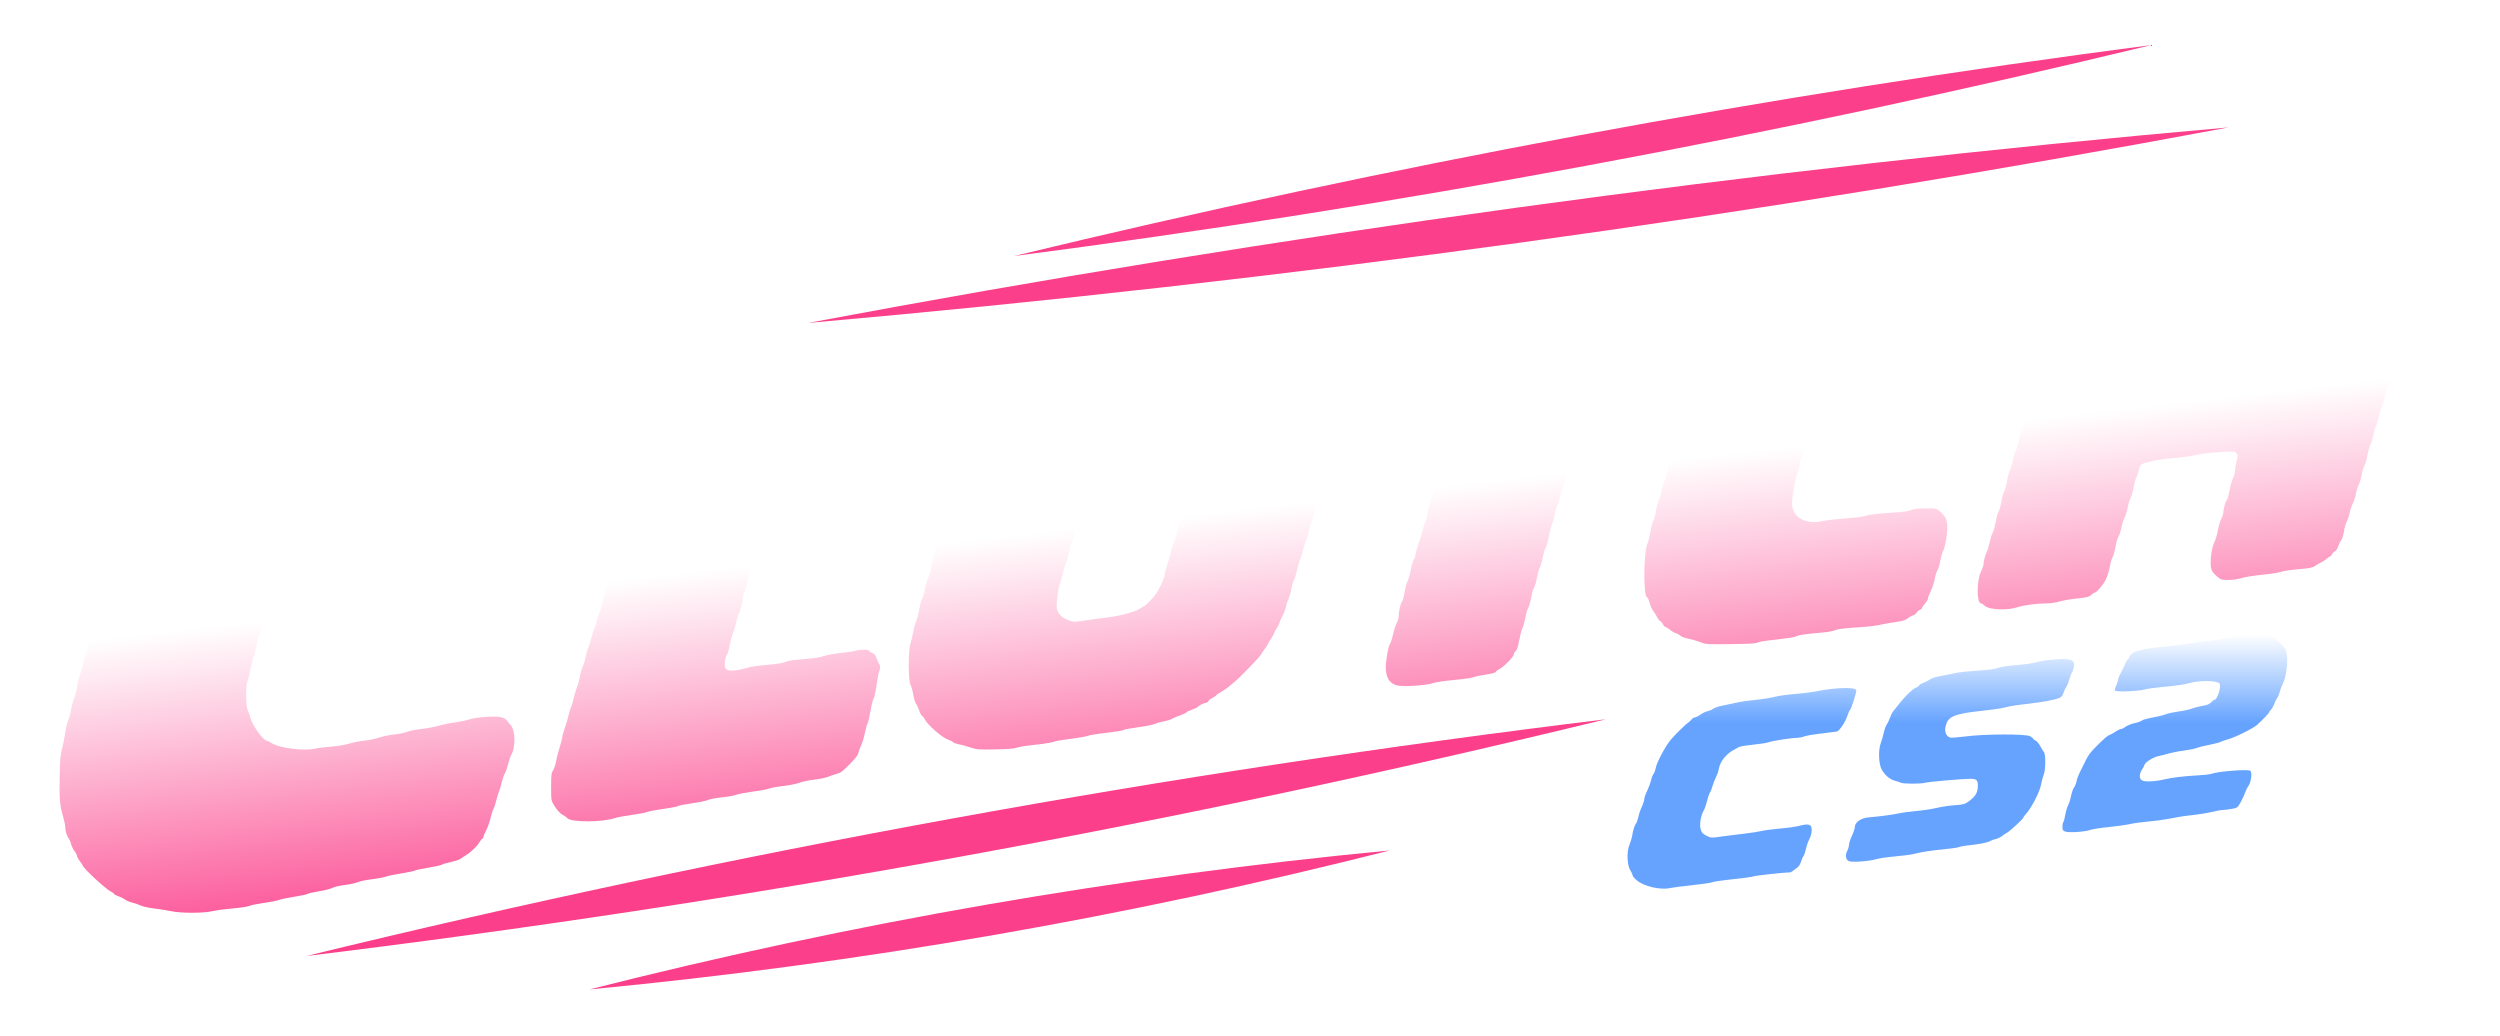
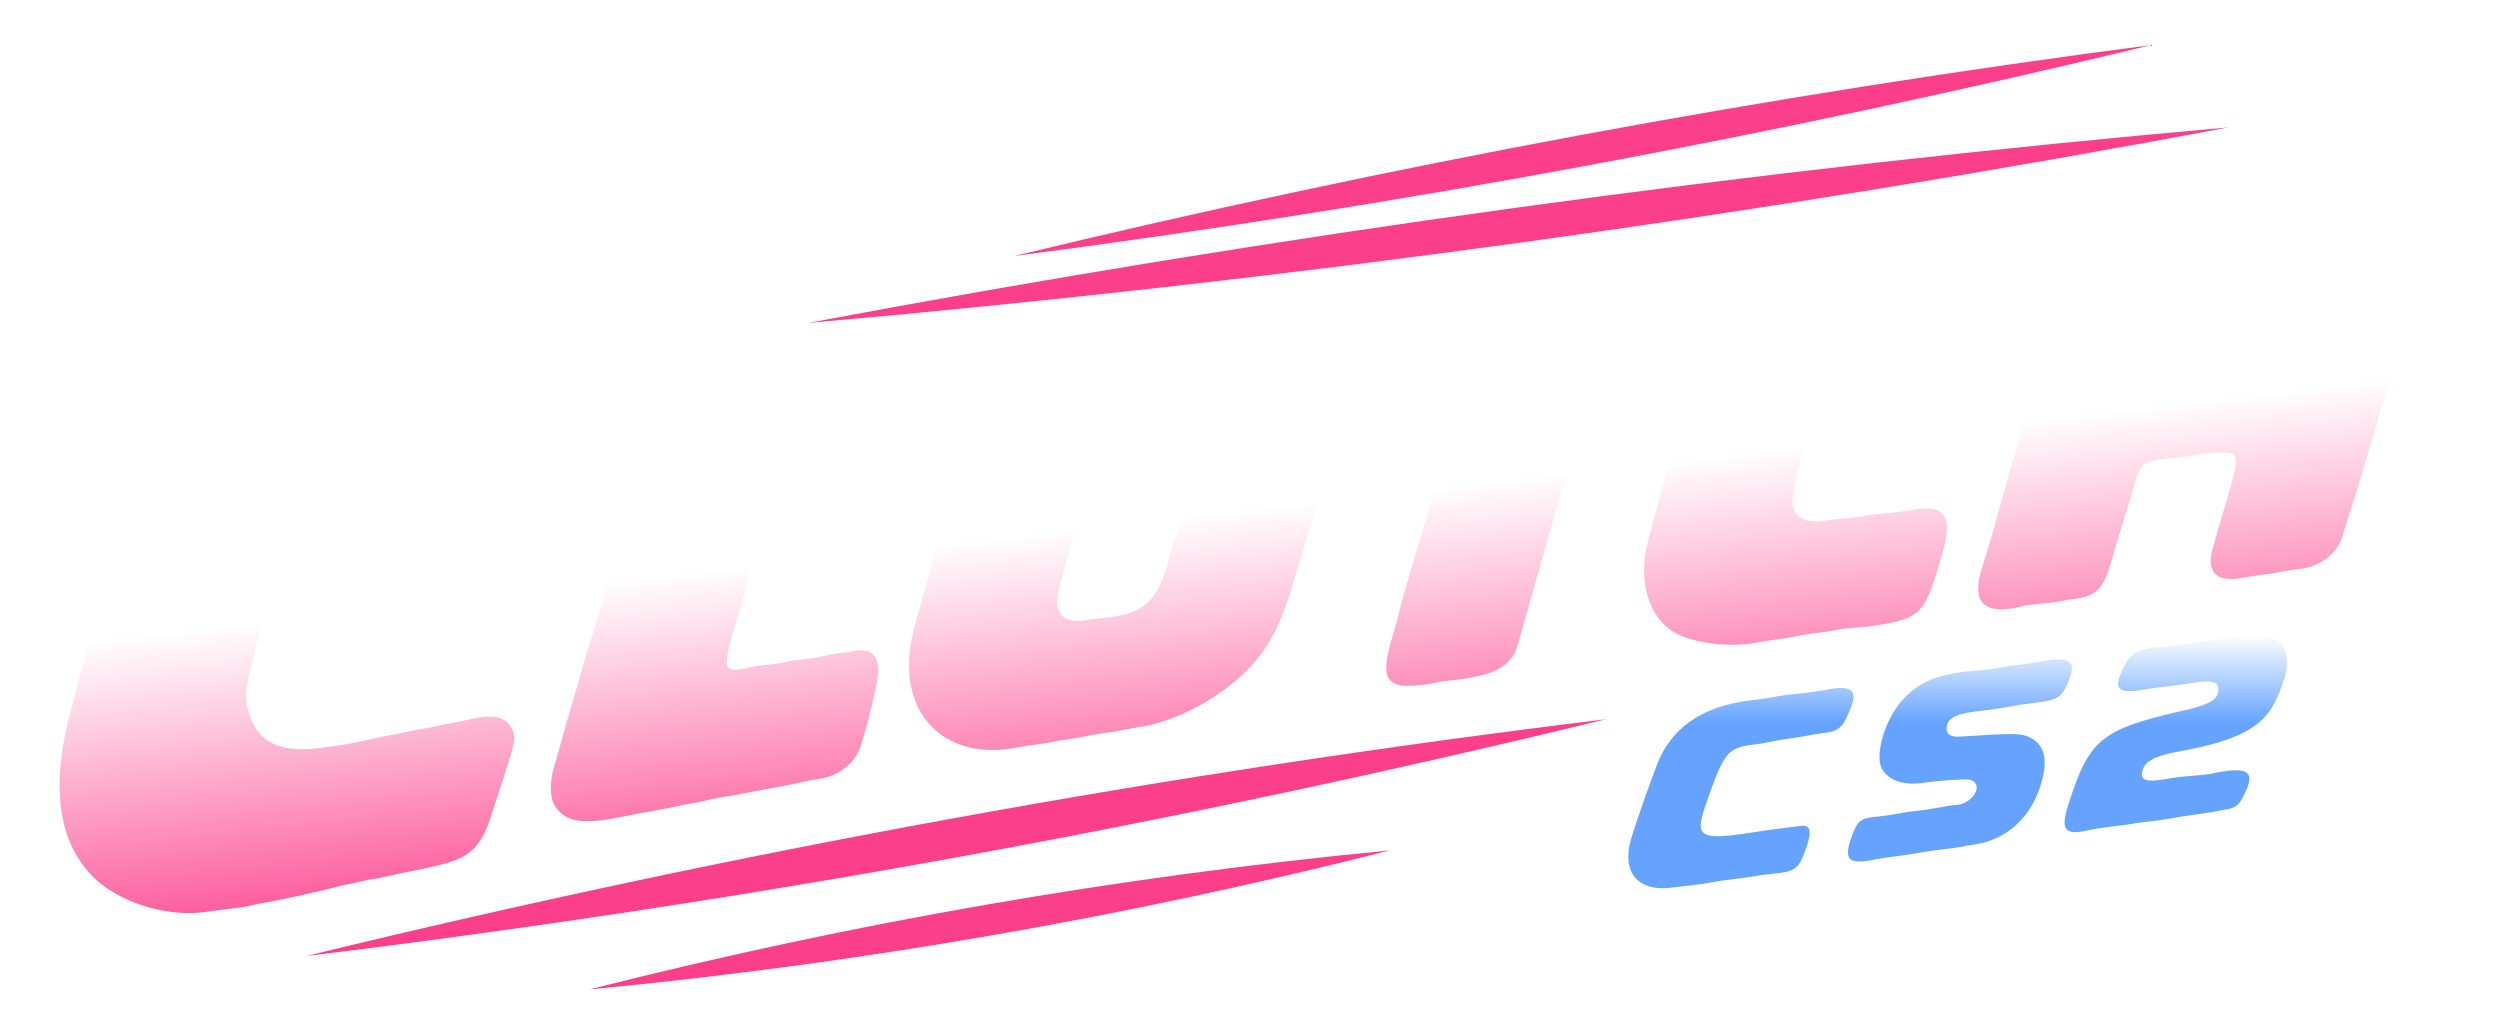
<svg xmlns="http://www.w3.org/2000/svg" viewBox="133 93 2563 1062" width="640" height="265" role="img" aria-labelledby="title">
  <defs>
    <linearGradient id="wm" gradientUnits="userSpaceOnUse" x1="7500" y1="9240" x2="8159" y2="3457">
      <stop offset="0.4" stop-color="#FFFFFF" />
      <stop offset="1" stop-color="#FB3F8A" />
    </linearGradient>
    <linearGradient id="cs" gradientUnits="userSpaceOnUse" x1="0" y1="6360" x2="0" y2="3760">
      <stop offset="0" stop-color="#FFFFFF" />
      <stop offset="0.35" stop-color="#65A3FF" />
    </linearGradient>
  </defs>
  <g>
    <path id="streaks" fill="#FB3F8A" d="M1172.4 355.7Q1761.7 278.9 2339.3 139.2Q1750.0 216.0 1172.4 355.7ZM961.2 424.3Q1694.8 359.7 2418.5 223.7Q1684.9 288.3 961.2 424.3ZM446.4 1073.8Q1120.2 991.7 1779.6 830.9Q1105.8 913.0 446.4 1073.8ZM736.8 1108.1Q1152.8 1068.3 1557.9 965.5Q1141.9 1005.3 736.8 1108.1Z" />
  </g>
  <g>
    <g transform="translate(0,1380) scale(0.1,-0.1)">
-       <path fill="url(#wm)" d="M25956 11079 c-54 -4 -120 -15 -145 -24 -25 -9 -122 -23 -216 -31 -109 -10 -178 -20 -192 -29 -12 -8 -43 -19 -70 -25 -26 -6 -68 -24 -92 -41 -24 -16 -48 -29 -53 -29 -8 0 -50 -42 -120 -119 -14 -16 -32 -47 -38 -68 -7 -21 -19 -45 -26 -53 -7 -9 -21 -58 -30 -110 -8 -52 -22 -102 -29 -110 -15 -18 -35 -84 -35 -120 0 -14 -9 -43 -21 -64 -11 -22 -27 -71 -35 -110 -9 -39 -22 -81 -29 -93 -8 -12 -22 -61 -30 -109 -8 -48 -22 -95 -31 -105 -9 -10 -22 -57 -30 -110 -7 -51 -20 -99 -29 -109 -8 -9 -22 -52 -30 -96 -11 -57 -23 -87 -42 -109 -58 -65 -59 -65 -152 -65 -97 0 -186 -13 -245 -36 -23 -9 -100 -19 -182 -24 -136 -9 -268 -25 -285 -36 -4 -2 -28 -8 -54 -13 -55 -10 -95 13 -95 56 0 34 28 141 44 167 7 11 19 55 26 96 7 41 19 88 28 105 8 16 23 71 33 122 10 50 24 102 32 115 8 13 20 55 27 93 7 39 20 88 30 110 10 22 25 78 34 124 8 46 20 87 26 91 7 4 18 45 26 91 8 46 21 93 28 104 21 32 27 78 13 101 -6 12 -22 40 -34 62 -13 22 -31 43 -42 47 -10 3 -29 14 -41 25 -30 26 -165 29 -212 4 -22 -11 -89 -21 -216 -31 -114 -8 -195 -19 -212 -28 -15 -8 -65 -17 -111 -20 -111 -8 -209 -25 -209 -36 0 -6 -19 -18 -42 -29 -48 -21 -126 -90 -154 -135 -10 -16 -26 -36 -35 -42 -10 -7 -22 -36 -29 -65 -6 -29 -17 -59 -24 -68 -8 -8 -21 -49 -30 -90 -10 -41 -23 -85 -31 -96 -8 -12 -21 -61 -29 -109 -9 -48 -22 -95 -30 -104 -17 -19 -36 -85 -36 -126 0 -16 -7 -41 -15 -55 -28 -50 -37 -76 -47 -143 -5 -37 -18 -82 -28 -100 -10 -18 -23 -57 -29 -88 -5 -31 -19 -74 -30 -95 -11 -21 -24 -72 -30 -112 -6 -40 -18 -83 -26 -95 -7 -12 -21 -60 -30 -107 -10 -47 -24 -92 -32 -101 -8 -10 -21 -55 -29 -100 -7 -46 -22 -100 -33 -119 -10 -19 -24 -66 -29 -103 -6 -38 -20 -88 -32 -112 -11 -23 -25 -68 -30 -100 -5 -32 -18 -76 -29 -99 -11 -22 -25 -69 -31 -104 -6 -35 -20 -80 -30 -100 -10 -20 -23 -70 -29 -110 -6 -40 -18 -84 -26 -96 -9 -13 -23 -63 -31 -112 -9 -49 -22 -96 -29 -104 -8 -9 -21 -55 -29 -103 -9 -48 -23 -98 -31 -111 -9 -13 -22 -57 -31 -97 -8 -41 -21 -83 -28 -94 -14 -23 -36 -103 -36 -135 0 -12 -12 -47 -27 -78 -44 -93 -43 -322 2 -322 7 0 25 -12 41 -27 41 -39 231 -47 328 -14 64 22 208 41 312 41 33 0 90 9 125 19 35 11 117 25 181 31 101 11 121 16 143 36 14 13 30 24 35 24 19 0 84 76 113 130 15 30 35 91 43 135 8 44 22 90 30 102 8 13 21 59 29 104 7 44 21 92 31 106 9 14 23 58 31 97 8 39 23 85 33 101 9 17 23 62 30 100 7 39 20 84 30 100 10 17 23 64 30 105 7 41 21 91 31 110 10 19 21 51 24 71 3 20 13 43 23 51 30 26 182 57 337 69 83 6 179 20 215 30 40 11 130 23 234 29 162 11 170 10 189 -8 18 -19 19 -22 3 -84 -9 -35 -16 -80 -16 -99 0 -19 -9 -52 -20 -74 -11 -22 -27 -77 -35 -124 -8 -46 -21 -91 -28 -100 -15 -17 -37 -96 -37 -133 0 -13 -9 -41 -21 -62 -11 -21 -26 -73 -34 -115 -7 -43 -23 -95 -34 -117 -35 -68 -52 -229 -31 -291 6 -16 31 -46 55 -66 42 -35 47 -37 118 -37 45 0 98 8 138 20 35 11 132 26 214 34 83 8 166 21 185 29 19 8 100 20 180 27 109 9 150 17 165 30 11 9 38 25 60 35 22 10 51 29 64 41 13 13 29 24 35 24 6 0 16 10 21 23 6 12 19 26 31 31 11 5 26 27 33 50 7 23 20 50 30 61 10 11 23 54 30 95 6 41 19 86 28 100 9 13 22 53 30 89 7 35 22 78 32 95 10 17 24 60 31 96 6 36 20 79 29 95 10 17 23 61 30 100 7 38 20 83 30 100 10 16 24 64 30 105 7 40 20 88 30 105 10 16 23 62 30 100 7 39 19 80 27 92 8 13 22 58 30 100 9 43 24 92 33 108 10 17 23 62 30 100 7 39 19 80 26 92 8 12 23 62 34 112 11 49 26 100 34 113 8 13 20 57 27 98 6 41 19 86 27 99 8 13 23 63 33 111 10 48 25 98 33 111 8 13 20 58 26 99 7 41 19 86 28 99 8 13 23 64 33 113 10 49 24 96 31 104 6 8 18 49 26 91 8 43 22 92 32 108 10 17 23 66 30 110 7 44 20 91 29 105 8 13 22 62 29 108 7 46 21 98 30 115 9 18 22 68 30 112 8 44 20 93 28 109 17 33 20 76 6 76 -5 0 -13 10 -16 23 -17 57 -34 81 -85 119 -75 58 -111 63 -304 47z M21800 10531 c-25 -4 -55 -13 -68 -19 -12 -7 -89 -17 -170 -22 -199 -13 -260 -20 -305 -36 -21 -7 -111 -18 -200 -24 -172 -11 -254 -21 -300 -39 -16 -6 -92 -16 -170 -21 -168 -12 -207 -17 -267 -35 -25 -8 -88 -19 -140 -25 -108 -12 -129 -17 -150 -36 -8 -7 -47 -20 -87 -29 -39 -9 -77 -23 -84 -31 -6 -8 -28 -17 -48 -20 -20 -3 -52 -14 -71 -24 -19 -11 -46 -24 -60 -31 -57 -26 -87 -42 -131 -67 -90 -53 -112 -68 -157 -104 -26 -21 -50 -38 -54 -38 -5 0 -8 -7 -8 -15 0 -9 -11 -20 -25 -25 -14 -5 -28 -17 -32 -27 -4 -9 -32 -43 -62 -74 -91 -94 -181 -208 -181 -228 0 -6 -8 -16 -19 -23 -10 -7 -26 -29 -36 -48 -10 -19 -29 -49 -41 -66 -13 -17 -24 -37 -24 -44 0 -8 -9 -23 -19 -34 -10 -12 -27 -43 -36 -71 -9 -27 -22 -57 -29 -65 -8 -8 -19 -33 -26 -55 -6 -22 -23 -62 -36 -90 -13 -27 -28 -69 -34 -92 -6 -23 -15 -45 -21 -49 -15 -9 -29 -50 -40 -113 -4 -30 -15 -61 -23 -70 -9 -9 -23 -46 -31 -81 -9 -36 -27 -93 -41 -127 -13 -34 -24 -74 -24 -90 0 -15 -9 -46 -21 -67 -11 -22 -27 -70 -35 -107 -8 -38 -23 -86 -34 -107 -11 -21 -24 -69 -29 -108 -5 -38 -18 -87 -29 -109 -12 -22 -25 -67 -31 -101 -5 -33 -19 -78 -30 -100 -11 -21 -25 -73 -31 -114 -6 -41 -17 -84 -25 -97 -8 -12 -22 -64 -31 -115 -9 -51 -22 -104 -29 -118 -43 -84 -47 -560 -4 -560 5 0 16 -26 25 -57 9 -32 24 -67 34 -78 10 -11 27 -39 38 -61 12 -23 28 -44 37 -47 8 -4 20 -18 27 -32 6 -14 16 -25 22 -25 6 0 27 -13 47 -29 20 -17 47 -33 61 -36 14 -4 35 -15 47 -26 11 -11 53 -26 93 -34 40 -8 95 -25 122 -36 45 -19 64 -20 306 -17 191 2 261 6 273 16 9 8 89 20 196 31 100 11 188 24 196 31 16 13 96 26 255 39 68 5 128 16 146 25 22 11 82 19 195 27 158 10 212 16 309 37 25 6 83 15 130 22 63 9 91 18 113 36 16 13 39 27 52 30 13 3 31 16 39 29 9 13 25 26 36 30 11 3 20 12 20 18 0 7 14 27 30 45 17 18 30 41 30 51 0 10 13 45 29 77 16 32 34 88 41 124 6 36 20 79 30 95 10 17 23 62 29 100 7 39 19 80 27 92 18 29 44 171 43 243 -1 74 -16 109 -68 156 -44 39 -44 39 -155 38 -81 0 -122 -5 -151 -18 -27 -11 -88 -20 -195 -26 -174 -11 -214 -16 -285 -36 -27 -7 -117 -18 -200 -24 -82 -5 -187 -18 -233 -27 -173 -36 -306 43 -306 182 0 71 34 269 53 305 10 19 21 61 25 92 4 32 18 77 30 100 12 24 28 77 35 118 6 41 18 85 26 97 8 12 22 54 31 95 9 40 24 89 34 108 9 19 22 62 29 95 7 33 21 78 31 100 10 22 21 57 25 77 3 21 17 51 30 67 14 16 25 34 25 40 0 27 191 201 220 201 8 0 23 9 35 20 13 12 51 26 96 35 41 7 88 21 104 29 19 10 95 21 201 30 94 7 180 19 192 25 26 14 128 29 275 40 65 5 124 14 132 21 8 6 85 19 172 27 136 13 163 18 194 39 19 13 40 24 46 24 12 0 72 46 140 107 24 21 52 57 63 80 11 23 24 43 30 45 6 2 17 32 26 68 8 36 22 76 31 89 8 13 21 53 29 89 7 36 21 76 30 90 9 14 22 54 30 89 7 36 22 79 34 97 16 27 20 50 20 118 0 84 0 84 -42 128 -41 45 -41 45 -167 47 -69 0 -146 -2 -171 -6z M8459 10350 c-26 -4 -56 -13 -67 -19 -12 -6 -90 -16 -174 -21 -166 -11 -247 -22 -291 -39 -15 -6 -87 -15 -160 -21 -73 -5 -157 -17 -187 -26 -55 -16 -109 -23 -320 -44 -63 -6 -140 -17 -170 -25 -30 -7 -116 -18 -190 -24 -74 -6 -160 -17 -190 -26 -30 -9 -91 -20 -135 -25 -226 -28 -261 -33 -296 -45 -20 -8 -75 -16 -121 -20 -119 -9 -216 -23 -268 -40 -25 -8 -97 -19 -162 -25 -64 -5 -145 -19 -180 -30 -34 -10 -111 -24 -169 -30 -108 -11 -162 -22 -182 -38 -7 -6 -49 -15 -95 -21 -46 -6 -104 -20 -128 -30 -24 -11 -70 -25 -101 -31 -31 -5 -73 -18 -93 -29 -19 -10 -62 -26 -95 -35 -33 -10 -67 -24 -76 -32 -8 -7 -31 -17 -50 -20 -19 -4 -59 -19 -89 -35 -30 -15 -99 -49 -153 -76 -54 -26 -124 -62 -155 -80 -31 -17 -76 -41 -99 -53 -24 -12 -43 -26 -43 -31 0 -5 -20 -18 -44 -30 -24 -11 -52 -29 -62 -40 -9 -10 -22 -19 -28 -19 -6 0 -22 -11 -36 -25 -14 -14 -52 -47 -85 -73 -33 -26 -69 -56 -81 -67 -11 -11 -51 -47 -88 -80 -106 -94 -337 -328 -376 -380 -19 -26 -47 -62 -61 -79 -15 -17 -29 -41 -33 -53 -4 -13 -11 -23 -16 -23 -11 0 -106 -150 -152 -240 -13 -25 -28 -49 -35 -55 -7 -5 -20 -28 -29 -50 -9 -22 -24 -51 -34 -65 -9 -14 -20 -36 -24 -50 -7 -25 -43 -104 -98 -211 -15 -31 -28 -67 -28 -80 0 -13 -14 -51 -30 -84 -16 -33 -30 -66 -30 -74 0 -8 -11 -38 -25 -67 -14 -29 -30 -77 -36 -106 -6 -29 -21 -71 -32 -93 -11 -22 -26 -62 -33 -90 -7 -27 -22 -77 -33 -110 -48 -142 -64 -194 -81 -265 -9 -41 -25 -89 -34 -106 -8 -17 -22 -62 -30 -100 -7 -38 -23 -96 -34 -129 -43 -125 -81 -252 -87 -295 -4 -25 -14 -58 -22 -73 -8 -16 -21 -61 -29 -100 -8 -40 -24 -96 -34 -125 -11 -29 -25 -85 -30 -125 -6 -39 -20 -94 -32 -121 -11 -27 -24 -77 -29 -111 -4 -33 -18 -82 -29 -107 -11 -26 -25 -84 -31 -130 -6 -46 -20 -117 -31 -158 -18 -63 -22 -112 -25 -300 -4 -231 0 -275 41 -420 9 -30 16 -68 16 -86 0 -36 17 -93 35 -114 7 -8 19 -35 25 -60 7 -24 23 -57 36 -73 13 -16 24 -37 24 -46 0 -10 14 -35 30 -56 17 -21 30 -41 30 -45 0 -23 237 -243 287 -266 18 -9 33 -20 33 -24 0 -5 21 -16 48 -26 26 -9 56 -25 67 -34 11 -9 43 -23 70 -29 28 -7 68 -21 90 -31 22 -11 83 -24 135 -30 52 -6 129 -18 170 -27 102 -23 338 -23 435 0 39 9 130 21 204 27 74 6 150 18 170 26 20 9 86 22 146 30 61 8 129 21 152 30 22 8 96 23 162 34 67 10 127 23 134 28 7 6 59 18 116 27 57 9 120 25 140 35 20 11 77 24 126 30 50 6 110 19 135 29 25 11 92 24 150 31 58 7 120 19 139 26 19 8 89 23 157 33 67 11 131 24 142 30 11 6 75 19 142 30 67 11 127 24 134 30 7 6 48 18 92 27 43 10 87 24 96 31 9 8 30 22 47 31 49 28 119 91 143 130 12 20 28 41 35 45 7 4 13 13 13 20 0 7 13 38 29 69 16 32 37 89 45 128 9 40 23 81 30 93 8 12 19 47 26 77 7 30 21 75 30 100 10 25 24 70 30 100 7 30 20 69 30 85 10 17 25 61 35 99 9 38 23 79 30 90 48 77 44 260 -7 309 -10 10 -25 29 -34 42 -10 15 -33 29 -58 36 -58 16 -247 3 -332 -22 -38 -12 -105 -26 -149 -31 -44 -5 -116 -20 -160 -33 -44 -13 -126 -28 -182 -34 -56 -6 -123 -19 -150 -30 -27 -10 -84 -22 -128 -26 -44 -4 -112 -18 -150 -31 -39 -13 -111 -28 -161 -33 -49 -5 -117 -19 -151 -30 -36 -12 -112 -25 -185 -31 -67 -5 -141 -14 -163 -20 -110 -27 -371 5 -447 56 -21 13 -42 24 -47 24 -38 0 -150 154 -171 235 -7 28 -20 64 -28 80 -20 39 -22 259 -3 293 7 13 21 69 32 125 10 56 26 118 34 137 8 19 21 72 30 118 8 45 21 92 29 105 8 12 20 58 26 102 7 44 21 100 31 125 10 25 26 78 34 119 9 41 20 80 25 86 5 6 19 51 30 100 12 48 27 97 35 109 7 12 19 48 26 81 7 33 20 76 29 95 10 19 25 68 34 108 9 41 23 83 31 95 7 12 21 48 30 79 9 32 20 60 25 63 5 3 18 34 30 69 12 36 27 69 34 75 7 6 21 29 31 51 10 22 21 40 25 40 4 0 15 19 26 43 10 23 26 51 36 62 10 11 45 52 77 90 80 96 186 202 250 250 30 22 61 48 70 58 8 9 21 17 27 17 6 0 29 13 50 28 21 15 55 34 74 42 19 7 42 19 50 26 8 7 39 22 68 33 29 12 63 27 75 35 12 7 47 22 77 31 30 10 60 21 66 26 6 5 46 16 90 24 43 8 99 22 124 30 25 8 111 24 191 34 80 11 157 24 170 30 14 5 89 16 167 25 78 9 159 23 182 31 22 8 97 21 167 30 71 10 146 23 168 31 22 7 96 21 165 29 69 9 143 22 165 30 22 8 85 22 140 31 55 9 107 23 115 30 9 7 33 21 55 31 38 17 56 31 124 93 140 126 196 179 359 343 343 345 510 511 651 647 77 74 140 139 141 143 0 5 26 34 58 65 112 111 109 105 70 146 -35 36 -35 36 -119 35 -46 -1 -105 -5 -130 -9z M18394 10111 c-28 -5 -66 -13 -85 -19 -19 -6 -106 -16 -194 -21 -88 -6 -185 -17 -215 -26 -66 -19 -145 -30 -308 -45 -67 -6 -139 -18 -159 -26 -23 -10 -93 -19 -190 -24 -201 -12 -271 -20 -309 -35 -18 -7 -72 -16 -120 -19 -179 -13 -300 -28 -344 -42 -25 -7 -110 -18 -190 -24 -186 -13 -227 -18 -270 -35 -19 -8 -61 -19 -92 -25 -34 -7 -63 -19 -70 -29 -7 -10 -30 -26 -51 -36 -21 -10 -42 -25 -47 -35 -5 -9 -25 -36 -45 -59 -19 -24 -35 -51 -35 -60 0 -9 -11 -32 -24 -50 -14 -18 -29 -55 -35 -81 -6 -27 -19 -66 -30 -87 -11 -21 -25 -67 -31 -102 -6 -35 -18 -73 -25 -85 -8 -12 -21 -63 -30 -115 -9 -51 -24 -105 -33 -119 -11 -17 -17 -47 -17 -87 0 -58 2 -65 39 -106 22 -24 47 -47 55 -51 29 -12 145 -8 173 6 35 19 135 34 278 42 65 4 140 15 174 25 71 23 71 23 90 3 22 -21 20 -85 -4 -142 -10 -26 -26 -82 -35 -125 -8 -43 -22 -89 -30 -101 -9 -13 -22 -59 -31 -102 -8 -43 -23 -97 -34 -119 -11 -22 -24 -69 -29 -105 -5 -36 -19 -84 -31 -107 -12 -23 -26 -72 -31 -109 -5 -38 -15 -77 -23 -89 -14 -23 -32 -88 -42 -155 -3 -25 -13 -57 -20 -72 -8 -15 -21 -58 -30 -95 -8 -37 -26 -95 -39 -128 -12 -33 -26 -80 -30 -105 -4 -25 -11 -50 -17 -57 -12 -15 -27 -66 -38 -132 -5 -29 -18 -72 -29 -95 -11 -22 -25 -75 -31 -115 -6 -41 -17 -82 -24 -90 -16 -18 -36 -106 -36 -154 0 -18 -9 -50 -21 -71 -11 -22 -27 -71 -35 -110 -9 -39 -21 -80 -28 -91 -16 -26 -25 -60 -41 -165 -25 -167 18 -260 127 -275 78 -11 285 5 348 26 33 11 122 24 220 33 91 8 181 21 200 29 19 8 77 20 128 27 61 9 96 18 99 27 3 8 22 22 42 32 43 22 141 123 141 145 0 9 9 25 21 37 14 14 25 47 35 107 9 48 24 105 34 127 10 22 24 72 31 110 6 39 19 84 29 100 9 17 23 64 30 105 7 41 20 89 30 105 10 17 23 62 29 100 7 39 20 86 30 105 10 19 24 67 31 105 7 39 20 84 30 100 9 17 23 64 30 105 7 41 20 95 30 120 10 25 24 74 30 110 6 36 20 79 29 95 10 17 23 62 30 100 7 39 19 81 28 94 8 13 23 63 33 111 10 48 25 98 33 111 8 13 20 58 27 99 6 41 18 85 26 97 8 13 21 62 30 110 8 48 23 101 33 117 10 17 24 63 30 101 7 39 21 88 31 110 10 22 24 65 30 95 7 30 14 63 17 73 7 27 80 56 138 57 28 0 67 5 88 10 20 6 54 14 75 20 20 5 102 15 182 21 90 7 151 17 160 25 9 7 37 23 63 34 26 12 47 27 47 35 0 8 11 22 25 31 14 9 35 36 46 60 11 24 24 44 29 44 5 0 19 32 31 70 11 39 25 70 29 70 4 0 16 33 25 73 10 39 25 86 35 102 10 17 23 64 30 105 6 41 21 93 31 114 15 30 20 61 21 130 1 91 1 91 -33 129 -20 20 -41 37 -47 37 -6 0 -20 9 -31 21 -23 24 -111 33 -197 20z M15010 9663 c-47 -6 -142 -17 -212 -23 -70 -6 -144 -18 -164 -26 -22 -9 -94 -19 -183 -24 -162 -11 -199 -16 -221 -35 -8 -7 -36 -19 -62 -28 -51 -17 -178 -133 -178 -164 0 -9 -11 -33 -24 -52 -13 -20 -29 -61 -36 -91 -7 -30 -19 -65 -27 -77 -8 -12 -21 -59 -29 -104 -8 -45 -20 -90 -28 -98 -16 -18 -36 -84 -36 -119 0 -13 -11 -47 -25 -76 -14 -29 -30 -80 -36 -112 -6 -32 -18 -71 -26 -87 -8 -16 -21 -60 -29 -99 -8 -39 -23 -87 -34 -108 -11 -21 -24 -68 -30 -105 -6 -37 -17 -79 -25 -94 -7 -15 -21 -63 -30 -106 -9 -44 -24 -98 -35 -120 -10 -22 -23 -73 -29 -113 -6 -40 -18 -84 -27 -97 -8 -13 -22 -59 -29 -103 -8 -44 -23 -97 -35 -119 -11 -21 -25 -65 -31 -98 -6 -32 -17 -68 -25 -80 -8 -12 -23 -60 -33 -106 -11 -46 -29 -109 -40 -139 -11 -30 -20 -68 -21 -83 0 -35 -64 -170 -102 -217 -42 -51 -102 -110 -112 -110 -5 0 -23 -11 -40 -24 -38 -28 -200 -74 -311 -87 -44 -5 -127 -17 -185 -25 -185 -28 -186 -28 -245 -4 -64 26 -101 65 -111 117 -9 46 13 216 33 263 8 19 24 73 34 119 10 46 24 89 30 97 6 7 19 54 30 105 10 50 24 98 30 106 7 7 20 54 30 105 11 50 24 97 30 104 6 7 19 54 30 105 10 50 24 98 30 105 6 7 19 57 30 110 10 53 23 102 29 109 6 8 20 54 30 103 10 49 25 100 33 113 8 13 20 56 27 94 6 39 18 80 25 92 8 11 23 65 35 119 11 53 25 103 31 110 6 8 19 60 29 117 9 57 24 114 32 128 9 13 21 60 28 104 6 44 21 95 33 114 16 27 21 52 21 115 1 81 1 82 -39 129 -61 71 -130 91 -250 72 -50 -7 -154 -19 -233 -25 -80 -6 -158 -18 -179 -27 -22 -9 -94 -19 -178 -24 -118 -8 -147 -13 -187 -34 -26 -14 -56 -25 -65 -25 -10 0 -38 -16 -61 -35 -24 -19 -51 -37 -61 -40 -9 -3 -25 -18 -34 -35 -10 -16 -23 -30 -28 -30 -6 0 -21 -24 -35 -52 -14 -29 -31 -64 -39 -78 -8 -14 -18 -54 -24 -89 -6 -35 -18 -72 -26 -81 -9 -10 -23 -58 -32 -107 -8 -48 -19 -93 -24 -99 -13 -16 -39 -104 -39 -134 0 -14 -9 -42 -20 -63 -11 -21 -27 -69 -35 -106 -8 -38 -23 -86 -34 -108 -11 -21 -25 -67 -30 -102 -6 -35 -17 -74 -26 -88 -9 -13 -23 -57 -31 -96 -8 -40 -26 -99 -38 -132 -13 -33 -27 -82 -31 -109 -4 -27 -13 -59 -21 -71 -8 -12 -21 -56 -30 -96 -8 -41 -24 -92 -34 -114 -10 -22 -24 -69 -29 -104 -6 -35 -17 -73 -24 -85 -16 -23 -37 -112 -37 -152 0 -14 -11 -49 -24 -77 -14 -29 -30 -83 -36 -120 -6 -38 -18 -79 -26 -92 -8 -13 -22 -61 -30 -107 -8 -46 -23 -103 -33 -128 -11 -25 -24 -74 -31 -110 -6 -36 -19 -90 -28 -120 -24 -81 -24 -382 0 -426 10 -17 22 -62 28 -100 6 -38 19 -81 29 -95 11 -14 25 -45 32 -68 7 -23 20 -48 29 -54 9 -7 24 -26 33 -43 27 -53 175 -182 229 -200 25 -8 51 -21 57 -28 6 -8 29 -16 51 -20 21 -3 75 -18 120 -32 77 -25 88 -26 268 -22 123 2 195 8 209 16 12 7 98 21 191 31 93 10 179 24 191 30 12 7 92 21 177 31 85 11 164 25 176 31 11 6 95 20 186 30 90 10 170 23 177 29 7 6 75 19 152 29 76 10 152 25 168 33 17 8 59 21 95 27 36 7 76 19 88 28 13 8 49 23 80 34 31 11 59 24 62 29 4 6 30 19 59 29 29 10 56 23 60 28 9 14 67 43 86 43 9 0 18 7 22 15 3 9 23 25 44 36 22 11 39 23 39 27 0 4 17 16 38 27 20 11 53 32 72 47 19 15 48 38 63 51 62 48 287 281 287 296 0 4 12 22 28 41 15 19 34 49 42 65 8 17 21 39 30 50 9 11 23 36 30 55 7 19 20 43 28 53 9 9 24 40 33 69 10 28 25 58 32 67 7 9 19 41 26 70 6 30 20 73 31 95 10 23 24 70 30 106 6 36 18 75 26 87 7 12 23 64 34 114 12 51 25 99 31 105 6 7 19 49 29 93 11 45 26 91 34 104 7 12 19 54 26 92 7 39 19 80 26 93 8 12 23 62 33 111 10 48 26 99 34 112 8 13 20 58 27 99 7 41 20 95 30 120 10 25 24 77 30 115 7 39 20 88 30 110 10 22 23 76 30 120 6 44 20 98 30 120 11 22 26 75 34 118 9 42 22 87 29 100 8 12 20 51 27 87 7 36 21 83 30 105 10 22 24 74 31 115 6 41 18 85 26 98 8 13 21 64 29 115 8 51 24 110 36 132 18 34 22 57 22 155 1 116 1 116 -37 155 -56 57 -123 74 -237 58z M9081 8919 c-35 -5 -79 -16 -99 -25 -22 -9 -97 -19 -187 -24 -159 -11 -243 -22 -287 -39 -14 -5 -55 -13 -90 -17 -68 -7 -128 -27 -128 -43 0 -5 -13 -14 -29 -19 -38 -13 -114 -84 -143 -131 -11 -20 -29 -45 -39 -56 -9 -11 -23 -40 -29 -65 -7 -25 -18 -52 -25 -60 -13 -16 -35 -96 -35 -130 0 -12 -11 -45 -24 -73 -14 -29 -30 -80 -36 -115 -6 -35 -20 -80 -30 -100 -10 -20 -24 -66 -30 -102 -6 -35 -18 -77 -26 -92 -8 -15 -21 -56 -29 -91 -8 -35 -23 -84 -34 -108 -11 -24 -25 -73 -31 -109 -6 -36 -18 -72 -26 -81 -8 -9 -21 -49 -30 -90 -8 -41 -24 -92 -34 -115 -11 -22 -25 -67 -31 -100 -6 -32 -21 -86 -34 -119 -12 -33 -26 -80 -30 -105 -4 -25 -13 -55 -21 -67 -7 -12 -21 -61 -30 -110 -10 -48 -25 -104 -34 -123 -10 -19 -23 -60 -30 -90 -6 -30 -20 -73 -31 -95 -10 -22 -23 -65 -30 -95 -6 -30 -19 -74 -30 -96 -11 -23 -24 -70 -31 -105 -6 -35 -15 -69 -19 -75 -11 -14 -35 -94 -44 -149 -3 -22 -17 -67 -30 -100 -12 -33 -26 -80 -30 -105 -4 -25 -14 -57 -21 -72 -8 -15 -21 -58 -30 -95 -8 -37 -26 -99 -40 -136 -13 -38 -24 -77 -24 -87 0 -10 -13 -61 -29 -112 -16 -51 -32 -115 -36 -141 -3 -27 -16 -65 -28 -85 -20 -33 -22 -51 -22 -177 0 -140 0 -140 40 -202 23 -36 54 -69 74 -80 19 -10 43 -26 52 -37 41 -44 358 -43 489 1 25 9 104 23 176 33 72 10 140 23 152 29 11 6 84 20 162 31 79 11 148 24 155 30 6 5 72 18 146 29 74 10 148 26 164 34 17 8 82 21 145 27 63 7 129 19 145 26 17 8 94 22 171 33 78 10 151 24 162 30 12 6 79 19 149 27 70 9 146 24 168 34 22 10 87 24 145 31 58 6 123 20 145 29 22 10 60 23 85 30 51 14 51 13 148 110 54 55 75 83 82 114 6 23 19 59 30 81 11 22 26 76 35 119 8 44 20 85 26 92 5 6 18 62 29 122 10 61 25 121 33 134 8 13 22 76 31 141 9 65 21 127 26 137 12 23 13 63 2 76 -5 5 -17 31 -27 57 -13 37 -24 51 -46 59 -16 5 -29 14 -29 18 0 17 -76 20 -132 6 -32 -9 -107 -20 -169 -26 -61 -6 -137 -20 -168 -31 -35 -13 -102 -23 -179 -29 -140 -11 -183 -17 -230 -37 -18 -7 -93 -18 -167 -24 -73 -5 -158 -17 -187 -25 -135 -39 -216 -44 -242 -15 -19 21 -9 118 15 147 6 7 19 57 30 110 10 53 23 102 30 110 6 7 19 52 30 100 10 48 24 93 30 100 12 15 38 117 39 154 0 14 7 38 16 55 8 16 23 73 34 126 10 54 25 108 33 121 8 13 20 56 26 96 6 41 20 90 30 110 10 21 24 66 30 101 7 35 21 80 31 100 10 20 24 70 30 111 7 41 19 88 27 104 9 17 24 69 34 118 10 48 25 98 33 110 8 13 19 57 26 98 7 41 20 93 30 115 11 22 24 72 30 110 6 39 18 81 27 94 8 13 23 64 33 113 10 49 24 96 30 103 6 8 19 52 29 99 10 47 24 92 30 100 8 9 10 25 6 38 -12 41 -50 118 -57 118 -4 0 -19 12 -33 28 -25 26 -28 27 -148 29 -67 1 -151 -3 -186 -8z" />
+       <path fill="url(#wm)" d="M25835 11059 c-49 -11 -154 -26 -233 -34 -361 -36 -554 -178 -623 -457 -11 -45 -42 -153 -69 -238 -26 -85 -63 -204 -80 -265 -18 -60 -45 -153 -60 -205 -16 -52 -31 -111 -35 -130 -58 -286 -119 -367 -288 -380 -57 -5 -143 -18 -192 -30 -49 -12 -144 -26 -210 -31 -66 -4 -169 -16 -229 -26 -158 -25 -206 10 -174 127 80 292 117 425 167 605 169 601 166 586 135 651 -50 104 -148 138 -311 106 -59 -12 -151 -24 -203 -28 -52 -3 -150 -17 -218 -30 -68 -13 -140 -24 -160 -24 -107 -1 -213 -51 -308 -145 -95 -95 -131 -178 -238 -550 -14 -49 -40 -135 -57 -190 -17 -55 -42 -140 -56 -190 -13 -49 -44 -153 -68 -230 -24 -77 -57 -192 -75 -255 -17 -63 -46 -167 -65 -230 -18 -63 -47 -162 -64 -220 -16 -58 -57 -199 -91 -315 -34 -115 -73 -246 -86 -290 -12 -44 -39 -141 -59 -215 -20 -74 -46 -166 -57 -205 -11 -38 -26 -92 -33 -120 -7 -27 -35 -126 -64 -220 -28 -93 -65 -215 -82 -270 -104 -345 34 -471 414 -376 43 11 126 23 185 26 59 4 148 15 197 25 50 10 117 21 150 25 236 27 307 100 395 411 29 104 66 230 82 279 43 133 123 399 147 490 58 216 90 236 426 270 88 9 187 23 220 31 33 8 124 18 202 21 240 10 243 -13 73 -572 -17 -55 -44 -147 -60 -205 -16 -58 -39 -136 -50 -175 -84 -275 19 -386 307 -332 76 14 172 29 213 32 41 4 112 15 156 25 45 11 130 24 189 30 241 24 422 169 469 375 4 17 45 147 91 290 46 143 100 316 120 385 72 249 95 328 146 495 28 94 57 190 64 215 7 25 34 117 60 205 26 88 58 198 71 245 13 47 37 132 54 190 17 58 42 147 55 199 14 52 28 97 30 101 3 4 16 48 29 96 13 49 41 145 61 214 47 156 112 396 180 662 80 313 -97 443 -490 357z M21744 10516 c-61 -13 -167 -26 -235 -30 -68 -4 -169 -16 -224 -27 -55 -10 -163 -24 -240 -29 -77 -6 -201 -21 -275 -34 -74 -14 -180 -27 -235 -31 -55 -3 -129 -12 -165 -20 -36 -8 -110 -21 -165 -30 -565 -88 -1065 -467 -1334 -1011 -175 -355 -398 -1043 -643 -1984 -109 -420 11 -804 297 -952 199 -103 562 -142 827 -89 57 11 162 27 233 36 72 8 152 21 178 30 27 8 112 21 190 30 78 8 167 22 197 30 30 8 118 20 195 26 77 5 167 14 200 19 487 75 521 111 699 725 118 406 33 529 -317 461 -67 -13 -175 -26 -239 -30 -65 -3 -164 -15 -220 -26 -57 -11 -164 -25 -238 -31 -74 -6 -157 -15 -184 -20 -176 -33 -309 27 -332 150 -15 79 18 251 105 541 16 52 45 151 66 220 81 274 139 448 165 500 112 221 329 339 692 374 78 8 174 22 211 31 38 8 128 22 200 30 73 7 164 21 202 29 39 8 117 20 174 26 193 21 356 126 443 286 34 62 197 554 205 615 22 182 -129 247 -433 185z M8430 10340 c-47 -11 -148 -24 -225 -30 -76 -6 -184 -20 -240 -31 -55 -11 -149 -24 -208 -29 -59 -6 -148 -19 -197 -30 -49 -11 -145 -25 -212 -30 -68 -6 -172 -19 -233 -30 -60 -11 -159 -24 -220 -29 -60 -6 -150 -19 -200 -30 -49 -11 -139 -25 -200 -31 -60 -6 -148 -20 -195 -30 -47 -10 -134 -24 -195 -30 -60 -6 -148 -20 -195 -30 -47 -10 -128 -23 -181 -29 -53 -6 -134 -20 -180 -30 -46 -11 -122 -25 -168 -30 -503 -62 -1228 -374 -1606 -691 -728 -610 -1004 -1089 -1394 -2420 -21 -74 -64 -218 -94 -320 -31 -102 -72 -246 -92 -320 -20 -74 -43 -155 -51 -180 -7 -25 -22 -83 -33 -130 -10 -47 -38 -155 -61 -240 -213 -781 -137 -1353 229 -1719 259 -259 758 -414 1148 -357 65 9 178 24 252 32 74 8 168 23 210 33 42 10 96 22 121 25 95 13 577 118 720 156 58 16 125 32 150 36 25 3 87 17 139 30 51 13 105 24 119 24 14 0 73 11 131 24 58 14 153 34 211 46 285 57 353 73 455 105 224 70 330 186 419 458 24 73 87 267 141 432 111 338 121 398 77 481 -65 126 -191 152 -448 90 -54 -13 -133 -29 -174 -35 -41 -7 -109 -20 -150 -31 -41 -10 -100 -21 -130 -25 -30 -4 -93 -16 -140 -26 -47 -11 -130 -29 -185 -38 -55 -10 -144 -28 -197 -40 -298 -65 -291 -63 -561 -97 -408 -50 -631 68 -718 381 -42 150 -32 231 78 650 25 94 54 204 64 246 10 42 39 148 65 235 25 88 52 179 59 204 82 295 221 670 295 800 282 492 744 786 1387 880 76 11 154 25 173 30 19 5 91 16 160 25 69 9 150 22 180 30 31 8 104 21 163 30 59 8 134 22 167 30 33 8 106 22 162 30 154 22 400 80 456 109 142 72 1398 1300 1417 1386 20 89 -82 120 -265 80z M18430 10113 c-19 -2 -69 -10 -111 -19 -42 -8 -137 -19 -210 -24 -74 -5 -177 -18 -229 -30 -52 -12 -144 -25 -205 -31 -60 -5 -167 -21 -238 -34 -70 -14 -154 -25 -187 -25 -78 0 -236 -18 -324 -36 -38 -8 -126 -19 -195 -25 -69 -5 -175 -19 -236 -30 -60 -11 -166 -25 -235 -30 -502 -38 -595 -138 -775 -835 -48 -185 -44 -229 24 -287 59 -49 110 -54 242 -21 31 7 125 20 210 29 85 8 170 17 189 21 126 21 131 -35 33 -366 -18 -63 -47 -162 -64 -220 -16 -58 -41 -141 -54 -185 -13 -44 -45 -159 -70 -255 -51 -190 -76 -278 -153 -530 -76 -249 -172 -594 -172 -616 0 -5 -27 -100 -60 -210 -108 -354 -89 -478 76 -515 63 -14 256 0 354 25 30 8 120 22 200 30 420 45 590 140 655 368 9 35 31 110 47 168 16 58 43 152 60 210 16 58 42 150 58 205 16 55 55 192 88 305 33 113 74 259 92 325 17 66 42 154 55 195 21 68 55 184 120 405 13 44 37 134 55 200 149 563 186 652 280 674 107 25 263 51 370 62 295 28 399 163 542 694 78 293 -1 432 -232 408z M15060 9667 c-3 -3 -72 -10 -155 -16 -82 -7 -205 -23 -272 -37 -68 -13 -146 -24 -175 -24 -286 -1 -449 -126 -542 -415 -54 -170 -274 -891 -283 -930 -7 -29 -50 -185 -83 -300 -16 -55 -45 -161 -65 -235 -20 -74 -61 -211 -90 -305 -30 -93 -60 -195 -68 -225 -128 -487 -258 -609 -689 -650 -58 -6 -130 -15 -159 -20 -225 -43 -336 46 -308 246 10 73 14 88 188 699 61 215 127 449 147 520 20 72 44 157 54 190 17 55 35 118 119 419 17 60 31 114 31 121 0 7 14 61 30 121 17 60 41 150 55 200 51 184 15 286 -118 330 -63 21 -410 -9 -597 -51 -36 -8 -90 -15 -120 -15 -189 -1 -385 -103 -477 -248 -35 -54 -83 -196 -167 -487 -45 -157 -77 -262 -151 -500 -20 -66 -52 -172 -70 -235 -43 -146 -80 -272 -112 -380 -35 -116 -77 -263 -113 -395 -16 -60 -41 -150 -55 -200 -145 -508 -167 -612 -168 -790 -6 -615 453 -976 1089 -857 60 12 154 26 209 32 55 6 138 20 185 30 47 10 126 24 175 30 50 7 128 20 175 30 47 11 128 24 180 30 52 6 133 19 180 30 47 10 121 24 165 30 392 55 887 328 1163 640 199 225 306 445 437 895 26 88 66 223 90 300 56 179 153 509 176 600 9 39 34 131 53 205 20 74 48 181 61 238 23 93 51 192 140 497 31 106 80 289 105 395 10 41 27 111 39 154 42 158 15 259 -82 304 -41 20 -118 37 -127 29z M9098 8919 c-32 -4 -83 -15 -115 -24 -32 -8 -121 -20 -198 -26 -403 -29 -583 -107 -697 -299 -49 -83 -62 -122 -183 -530 -52 -176 -146 -489 -221 -730 -35 -113 -88 -293 -119 -400 -31 -107 -93 -312 -137 -455 -95 -306 -119 -384 -157 -525 -16 -58 -63 -220 -104 -360 -41 -140 -89 -309 -107 -375 -18 -66 -44 -158 -58 -205 -39 -124 -39 -292 0 -366 92 -176 268 -217 633 -147 88 17 198 39 245 48 47 9 148 27 225 41 77 13 154 29 170 34 17 5 84 18 151 29 66 11 133 25 149 31 16 6 83 20 149 30 67 10 166 28 221 39 187 37 270 52 360 67 50 8 146 28 215 44 69 16 150 32 180 35 205 26 369 141 438 306 45 110 159 554 187 729 35 215 -57 322 -240 280 -22 -5 -86 -14 -142 -20 -56 -6 -134 -20 -174 -31 -40 -11 -125 -25 -188 -30 -63 -6 -151 -19 -195 -30 -45 -10 -133 -24 -196 -29 -63 -6 -152 -20 -198 -31 -257 -59 -266 -20 -117 471 19 63 59 207 89 320 30 113 66 250 81 305 14 55 43 156 65 225 21 69 46 154 55 190 9 36 41 153 71 260 30 107 68 245 85 305 27 100 46 168 110 385 66 224 72 276 39 339 -51 101 -163 131 -372 100z" />
    </g>
  </g>
  <g>
    <g transform="translate(0,1380) scale(0.1,-0.1)">
-       <path fill="url(#cs)" d="M24350 6349 c-58 -4 -134 -15 -170 -24 -36 -9 -112 -20 -170 -26 -58 -5 -161 -19 -230 -31 -69 -11 -188 -26 -265 -33 -234 -22 -325 -49 -345 -100 -5 -13 -13 -26 -19 -29 -6 -4 -17 -21 -24 -39 -20 -45 -35 -77 -57 -117 -10 -19 -19 -44 -20 -55 0 -11 -9 -39 -20 -62 -14 -32 -16 -45 -7 -50 20 -13 238 -4 292 12 28 8 105 19 170 25 151 14 251 28 290 40 102 32 296 30 317 -3 20 -32 -23 -167 -53 -167 -5 0 -21 -11 -33 -25 -18 -19 -41 -28 -85 -36 -34 -5 -85 -18 -114 -29 -29 -10 -88 -24 -133 -29 -45 -6 -101 -17 -125 -26 -24 -9 -66 -21 -94 -26 -107 -20 -151 -32 -165 -44 -8 -7 -40 -18 -71 -24 -31 -7 -71 -23 -90 -36 -18 -14 -40 -25 -50 -25 -9 0 -33 -12 -54 -26 -21 -14 -49 -30 -61 -34 -25 -10 -48 -29 -139 -120 -64 -64 -84 -92 -125 -180 -12 -25 -32 -65 -45 -90 -12 -25 -26 -62 -30 -84 -3 -21 -15 -50 -26 -65 -10 -14 -24 -52 -30 -85 -6 -32 -19 -75 -30 -96 -11 -20 -24 -66 -30 -101 -6 -35 -15 -68 -20 -73 -5 -6 -9 -27 -9 -48 0 -33 4 -40 28 -49 35 -14 199 -4 255 16 23 8 110 22 192 30 83 9 179 22 215 30 36 9 119 20 184 26 65 5 153 17 195 25 131 25 173 32 286 44 61 7 143 21 184 31 41 11 88 19 105 19 16 0 57 5 90 11 59 10 62 12 91 62 16 29 38 74 47 101 10 27 24 56 31 65 34 40 48 155 21 165 -40 15 -335 -9 -397 -33 -15 -6 -78 -13 -140 -16 -135 -7 -263 -22 -337 -40 -101 -24 -208 -29 -236 -10 -29 19 -26 70 7 117 10 15 19 31 19 36 0 25 84 81 138 93 31 6 84 20 117 30 33 9 103 23 155 29 52 7 111 19 130 27 19 8 79 23 134 33 54 11 103 24 110 29 6 5 38 16 71 25 71 18 265 114 303 150 60 55 122 120 122 127 0 5 8 16 18 26 10 10 27 38 36 63 10 25 23 52 30 60 7 8 18 35 25 60 6 25 23 68 36 95 16 33 28 82 35 144 9 84 8 119 -5 187 -6 26 -98 119 -143 143 -29 15 -163 20 -282 10z M22342 6099 c-46 -4 -104 -15 -130 -23 -26 -9 -101 -20 -167 -26 -129 -10 -203 -22 -248 -39 -16 -6 -101 -16 -190 -21 -89 -6 -191 -17 -227 -25 -36 -8 -102 -22 -148 -30 -46 -8 -93 -22 -107 -33 -13 -10 -44 -27 -69 -36 -25 -10 -46 -22 -46 -27 0 -6 -13 -15 -29 -22 -49 -21 -131 -105 -237 -244 -12 -16 -27 -46 -34 -68 -7 -22 -21 -52 -31 -66 -11 -15 -25 -55 -33 -90 -8 -35 -21 -82 -30 -104 -27 -70 -21 -217 10 -270 34 -60 85 -102 136 -115 24 -6 51 -15 60 -20 22 -13 202 -13 248 -1 39 11 386 41 467 41 64 0 78 -15 75 -83 -3 -61 -25 -98 -90 -146 -43 -32 -53 -35 -148 -42 -56 -4 -140 -17 -186 -28 -45 -11 -137 -25 -203 -31 -66 -6 -149 -17 -185 -25 -63 -14 -178 -29 -310 -41 -77 -6 -140 -51 -140 -99 0 -14 -13 -55 -30 -90 -16 -35 -30 -77 -30 -92 0 -16 -8 -44 -18 -63 -22 -43 -16 -87 15 -104 28 -15 203 -3 277 18 28 8 96 20 152 25 56 6 128 13 160 17 32 3 91 14 129 24 39 10 143 26 233 34 89 9 170 20 180 25 9 5 44 12 77 16 135 14 212 29 245 47 19 10 41 18 48 18 15 0 74 29 82 40 3 4 19 14 35 23 34 17 175 147 175 161 0 5 9 18 21 30 55 56 145 227 159 304 6 34 18 78 26 98 23 54 24 216 3 240 -9 11 -26 38 -38 62 -12 23 -33 48 -46 54 -14 6 -25 15 -25 19 0 5 -15 16 -32 26 -46 25 -477 23 -667 -3 -70 -9 -138 -14 -152 -11 -38 10 -59 54 -50 104 16 83 51 114 156 138 67 15 112 21 330 46 55 6 119 18 142 25 22 8 119 23 215 33 162 19 267 38 329 62 18 7 30 23 40 51 7 22 20 50 29 62 9 11 22 44 29 71 7 28 21 64 32 81 10 17 19 49 19 71 0 62 -52 72 -258 52z M20190 5809 c-63 -4 -160 -16 -215 -28 -55 -11 -161 -25 -235 -30 -74 -6 -170 -19 -212 -30 -42 -11 -130 -25 -195 -31 -65 -6 -147 -17 -183 -26 -36 -8 -101 -22 -145 -30 -44 -8 -92 -24 -107 -35 -15 -11 -42 -22 -60 -26 -18 -3 -51 -19 -72 -34 -22 -16 -48 -29 -57 -29 -10 0 -26 -10 -36 -23 -10 -13 -26 -28 -36 -33 -19 -11 -138 -128 -174 -172 -60 -72 -146 -235 -157 -297 -4 -22 -14 -47 -21 -55 -8 -8 -19 -38 -26 -65 -6 -28 -24 -77 -40 -110 -16 -33 -29 -71 -29 -84 0 -13 -11 -48 -25 -77 -14 -29 -30 -77 -36 -106 -6 -29 -17 -60 -24 -68 -15 -18 -31 -69 -40 -129 -4 -24 -16 -62 -26 -85 -30 -66 -27 -208 6 -261 13 -22 25 -47 25 -55 0 -9 20 -33 45 -53 73 -61 242 -100 339 -78 28 6 133 20 232 30 100 11 191 24 203 30 11 6 105 20 209 31 104 10 201 24 216 30 21 8 316 40 370 40 7 0 23 8 34 18 12 9 32 24 45 34 13 9 29 36 36 60 7 23 19 50 25 58 7 8 18 40 25 71 6 30 20 71 30 90 25 46 34 93 26 129 -8 36 -43 40 -134 15 -30 -7 -113 -19 -185 -25 -72 -6 -161 -18 -196 -26 -36 -8 -108 -19 -160 -25 -52 -6 -153 -18 -225 -28 -130 -19 -130 -19 -177 5 -39 20 -49 31 -59 65 -15 48 1 144 31 194 10 17 25 62 35 100 9 39 23 77 29 85 7 8 19 38 26 65 8 28 24 69 36 92 12 24 25 62 29 85 12 72 72 149 145 190 23 12 52 28 64 35 11 6 75 16 141 23 66 6 138 17 160 25 42 15 233 45 294 45 20 1 54 7 76 16 22 8 101 21 175 29 74 9 144 18 156 20 26 6 87 97 109 165 9 27 20 52 25 55 12 7 72 194 65 204 -12 20 -66 26 -175 20z" />
+       <path fill="url(#cs)" d="M24365 6350 c-55 -4 -147 -17 -205 -29 -58 -11 -157 -25 -220 -31 -63 -5 -162 -18 -220 -29 -58 -11 -148 -22 -200 -26 -271 -20 -339 -57 -422 -230 -102 -212 -47 -258 243 -206 57 10 142 22 189 26 47 4 150 18 229 31 251 42 321 28 321 -62 0 -96 -86 -150 -320 -204 -887 -203 -1002 -295 -1219 -974 -85 -265 -38 -321 214 -262 38 9 146 26 239 37 94 11 189 24 212 29 24 6 105 16 181 24 76 8 170 22 208 30 39 8 126 22 195 31 117 15 275 41 397 66 84 17 118 53 181 197 86 196 -5 239 -352 166 -38 -8 -133 -19 -210 -24 -78 -5 -190 -19 -250 -30 -217 -40 -283 -18 -255 85 27 97 132 152 379 196 578 104 852 244 979 503 238 481 136 720 -294 686z M22354 6100 c-39 -4 -104 -15 -143 -24 -40 -9 -121 -21 -180 -27 -58 -5 -149 -19 -201 -30 -52 -11 -156 -24 -230 -29 -387 -27 -603 -115 -775 -317 -169 -197 -271 -553 -198 -688 67 -124 230 -178 438 -145 146 23 435 42 470 30 151 -50 18 -260 -164 -260 -17 0 -88 -11 -158 -25 -71 -13 -175 -29 -233 -35 -58 -5 -150 -19 -205 -30 -55 -11 -146 -24 -203 -29 -163 -15 -194 -39 -252 -199 -90 -250 -39 -298 250 -237 39 8 130 22 203 30 73 8 177 24 232 35 55 11 162 26 237 35 75 8 156 19 180 24 24 6 92 17 153 26 345 51 599 292 696 658 60 230 19 371 -127 443 -86 42 -163 43 -716 7 -99 -7 -145 27 -135 99 13 100 107 141 382 169 61 6 164 21 230 34 66 13 181 31 255 40 274 32 309 52 381 223 80 188 31 247 -187 222z M20110 5803 c-14 -2 -74 -12 -135 -23 -60 -11 -164 -24 -230 -29 -66 -6 -163 -19 -216 -30 -52 -11 -144 -25 -205 -31 -489 -50 -809 -246 -974 -595 -46 -98 -246 -660 -296 -835 -100 -344 75 -545 430 -495 56 7 151 19 211 25 61 6 139 18 174 26 36 8 140 23 233 34 92 11 188 24 213 30 26 6 111 17 190 25 241 24 270 47 349 274 57 162 40 230 -54 218 -19 -2 -80 -10 -135 -16 -115 -14 -246 -33 -390 -55 -509 -78 -568 -43 -460 271 197 571 226 605 530 638 33 4 96 15 140 25 44 10 123 23 175 30 52 6 138 20 190 30 52 11 135 25 185 30 158 19 199 60 281 277 59 155 -3 208 -206 176z" />
    </g>
  </g>
</svg>
